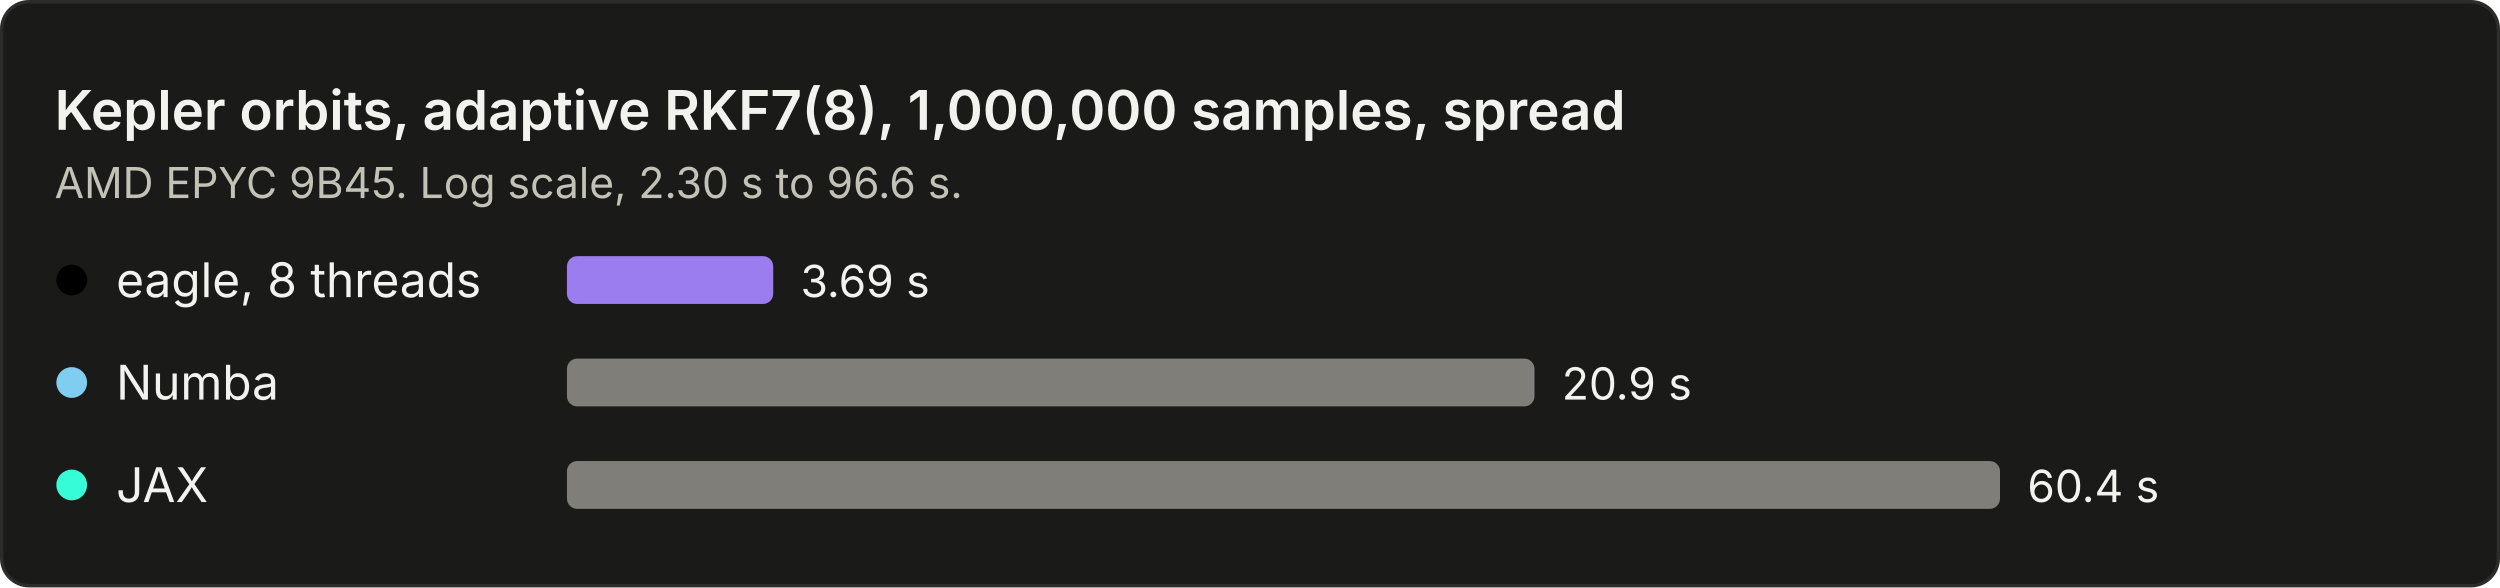
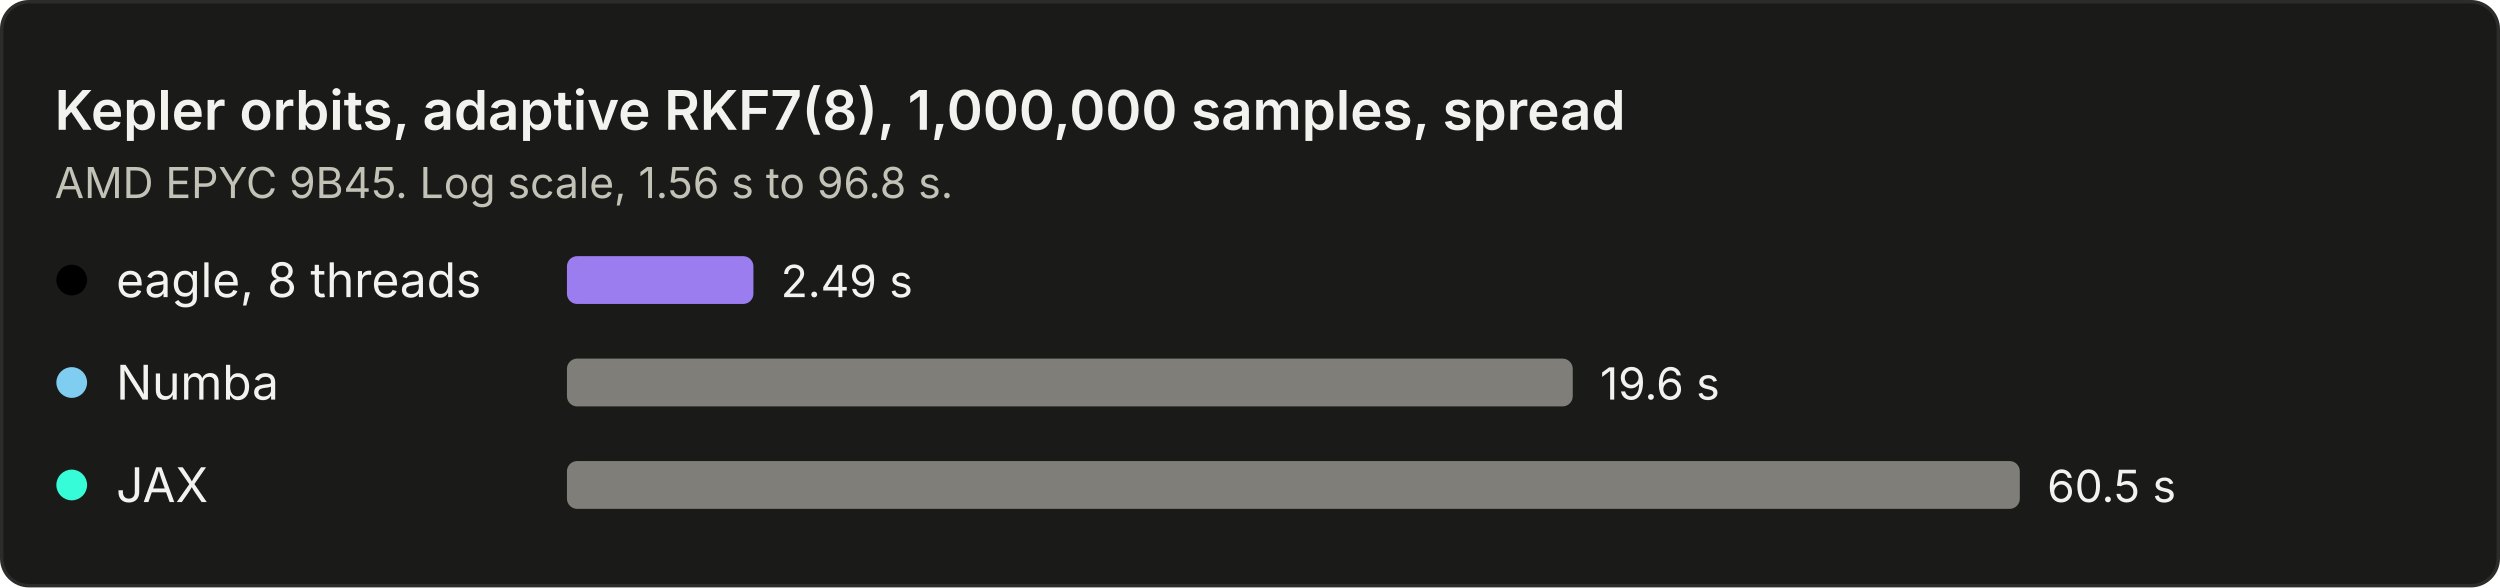
<svg xmlns="http://www.w3.org/2000/svg" width="732" height="172" viewBox="0 0 732 172" role="img" aria-labelledby="t d" font-family="system-ui, -apple-system, Segoe UI, sans-serif">
  <style>.bg{fill:#1a1a19;stroke:#2c2c2a}.ink{fill:#f2f2ee}.sub{fill:#c3c2b7}.bar{fill:#7f7e78}.us{fill:#9c7df0}
.c1{fill:#7fcdf0}
.c2{fill:#36fcd8}
</style>
  <rect class="bg" x="0.5" y="0.5" width="731" height="171" rx="8" />
  <g transform="translate(16,16)">
    <text class="ink" x="0" y="22" font-size="16" font-weight="600">Kepler orbits, adaptive RKF7(8), 1,000,000 samples, spread</text>
-     <text class="sub" x="0" y="42" font-size="12.5">AMD EPYC 9B45. Log scale, 2.30 s to 96.6 s.</text>
+     <text class="sub" x="0" y="42" font-size="12.5">AMD EPYC 9B45. Log scale, 1.56 s to 96.8 s.</text>
    <circle class="c0" cx="5" cy="66" r="4.5" />
    <text class="ink" x="18" y="71" font-size="14">eagle, 8 threads</text>
-     <rect class="us" x="150" y="59" width="60.4" height="14" rx="3" />
-     <text class="ink" x="218.4" y="71" font-size="13">3.69 s</text>
+     <rect class="us" x="150" y="59" width="54.6" height="14" rx="3" />
+     <text class="ink" x="212.6" y="71" font-size="13">2.49 s</text>
    <circle class="c1" cx="5" cy="96" r="4.5" />
    <text class="ink" x="18" y="101" font-size="14">Numba</text>
-     <rect class="bar" x="150" y="89" width="283.3" height="14" rx="3" />
-     <text class="ink" x="441.3" y="101" font-size="13">20.9 s</text>
+     <rect class="bar" x="150" y="89" width="294.5" height="14" rx="3" />
+     <text class="ink" x="452.5" y="101" font-size="13">19.6 s</text>
    <circle class="c2" cx="5" cy="126" r="4.5" />
    <text class="ink" x="18" y="131" font-size="14">JAX</text>
-     <rect class="bar" x="150" y="119" width="419.6" height="14" rx="3" />
-     <text class="ink" x="577.6" y="131" font-size="13">60.4 s</text>
+     <rect class="bar" x="150" y="119" width="425.4" height="14" rx="3" />
+     <text class="ink" x="583.4" y="131" font-size="13">60.5 s</text>
  </g>
</svg>
